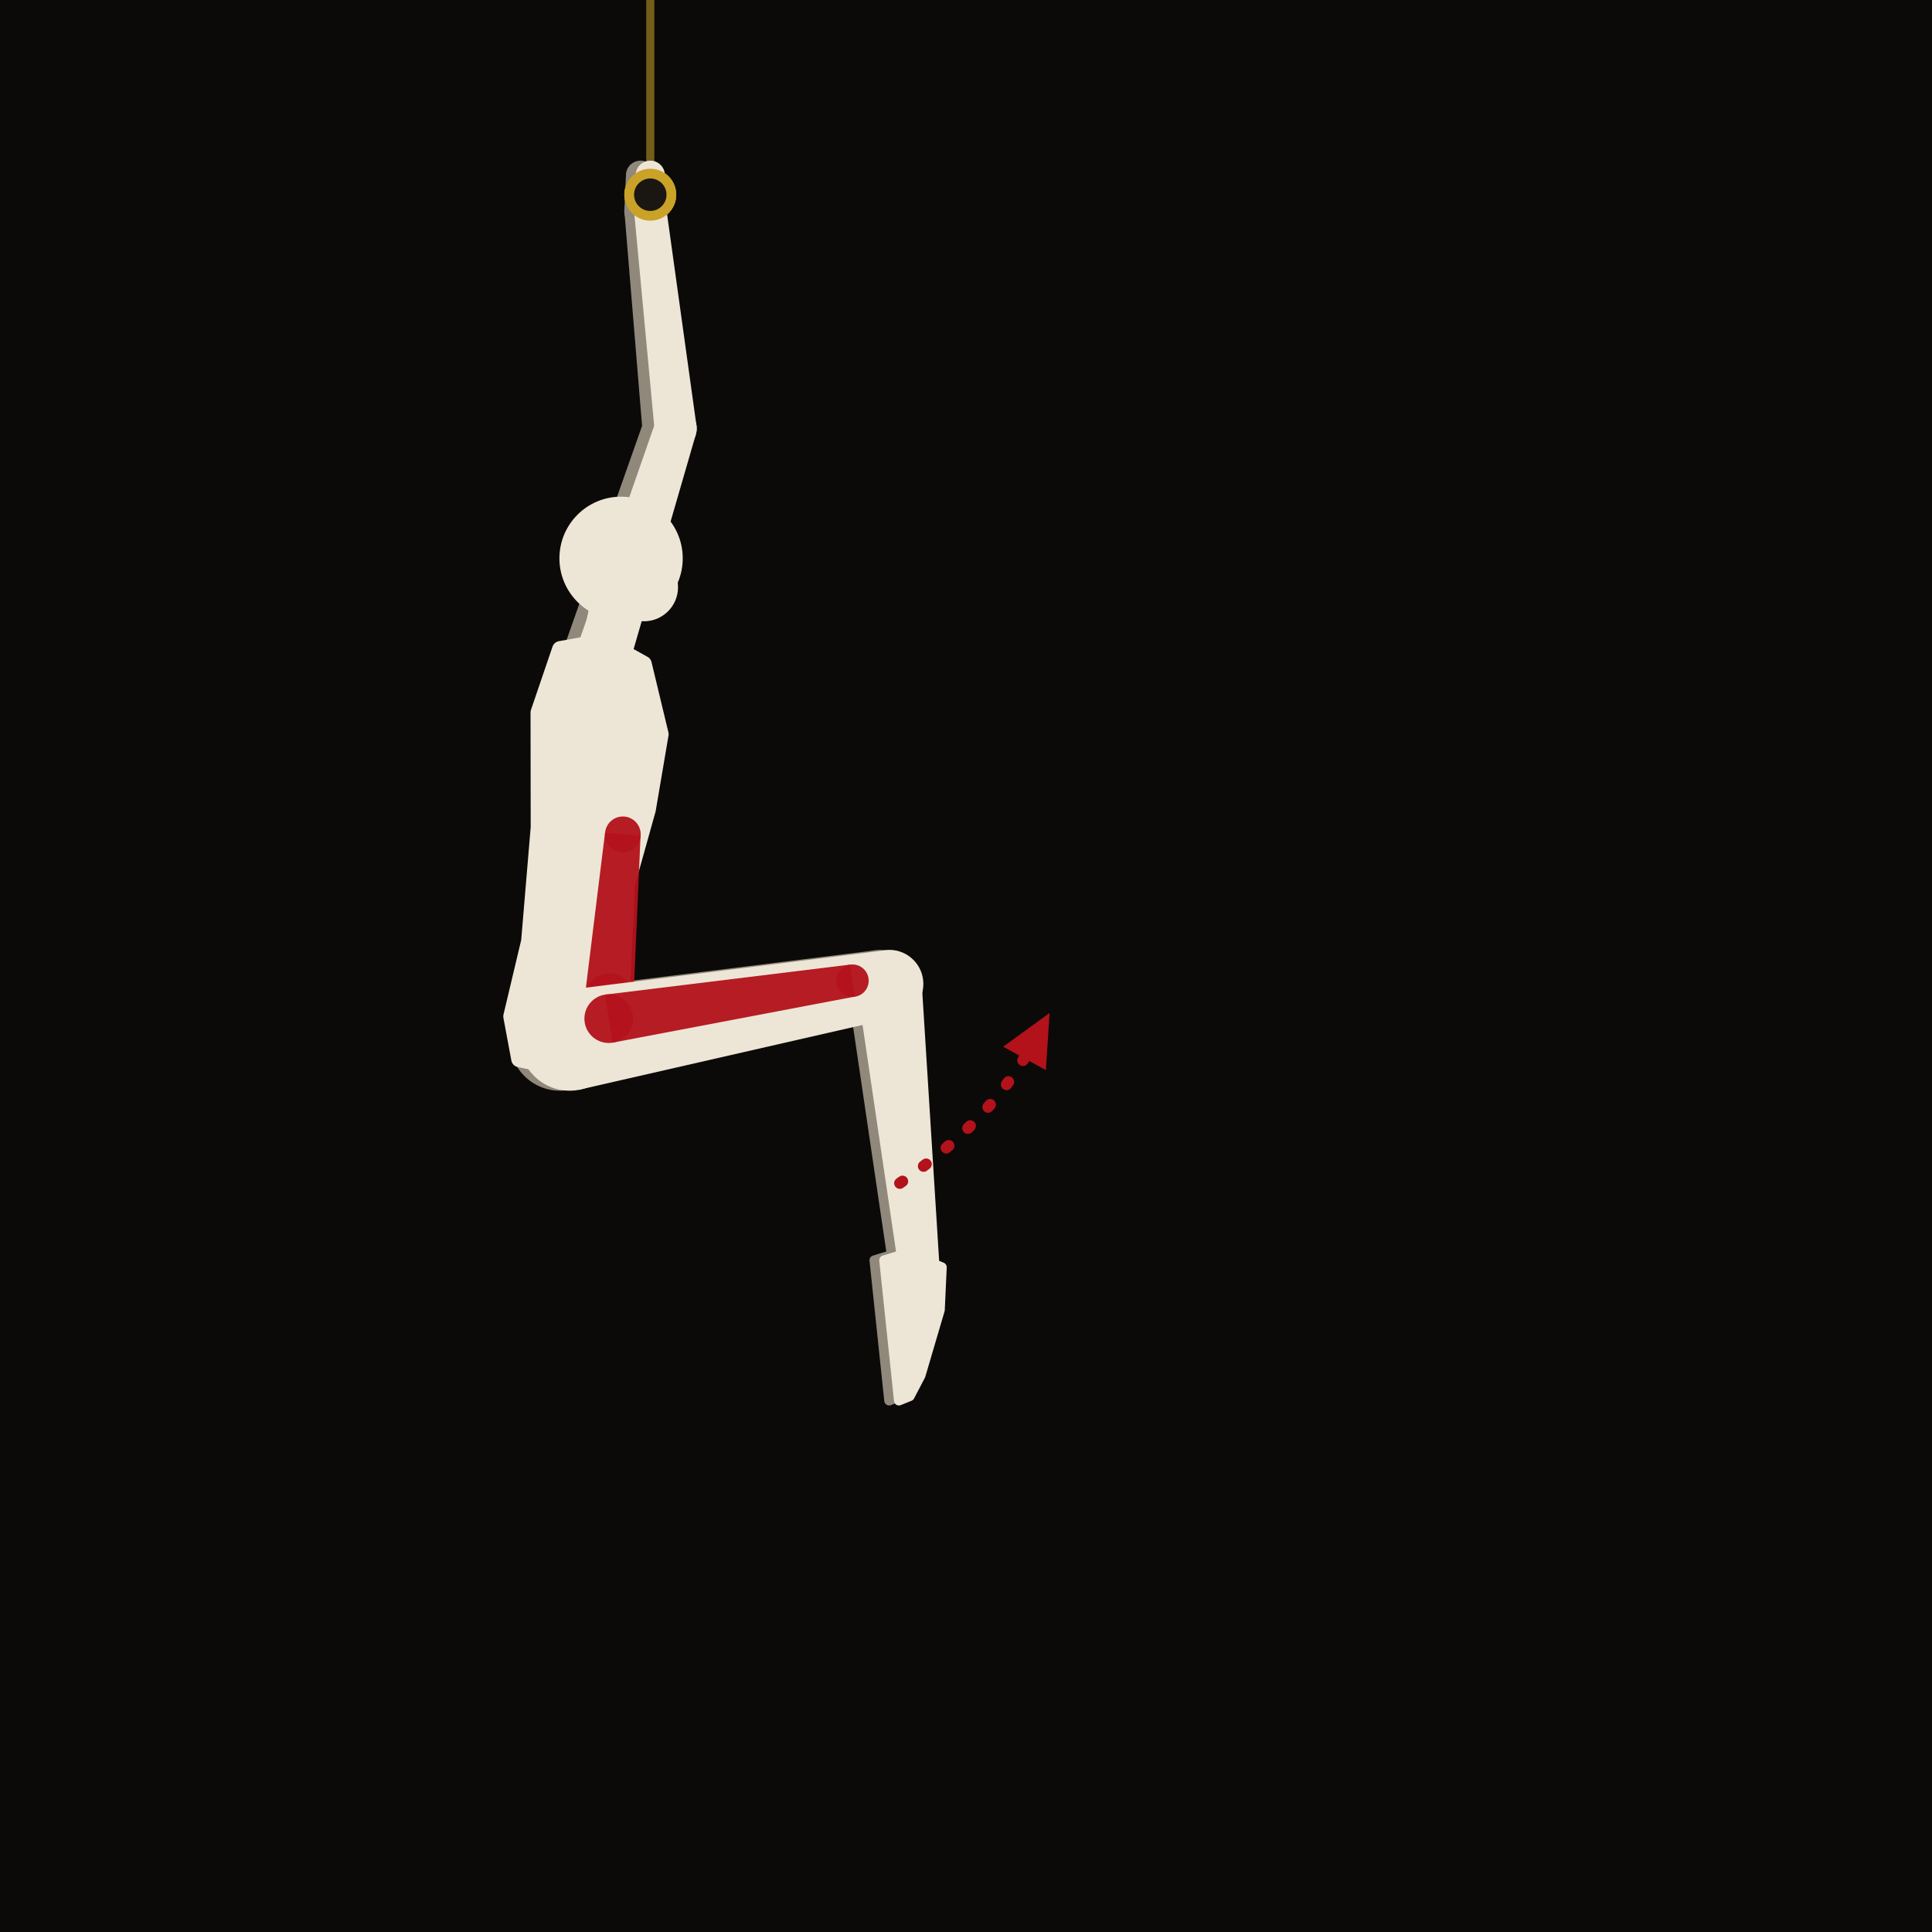
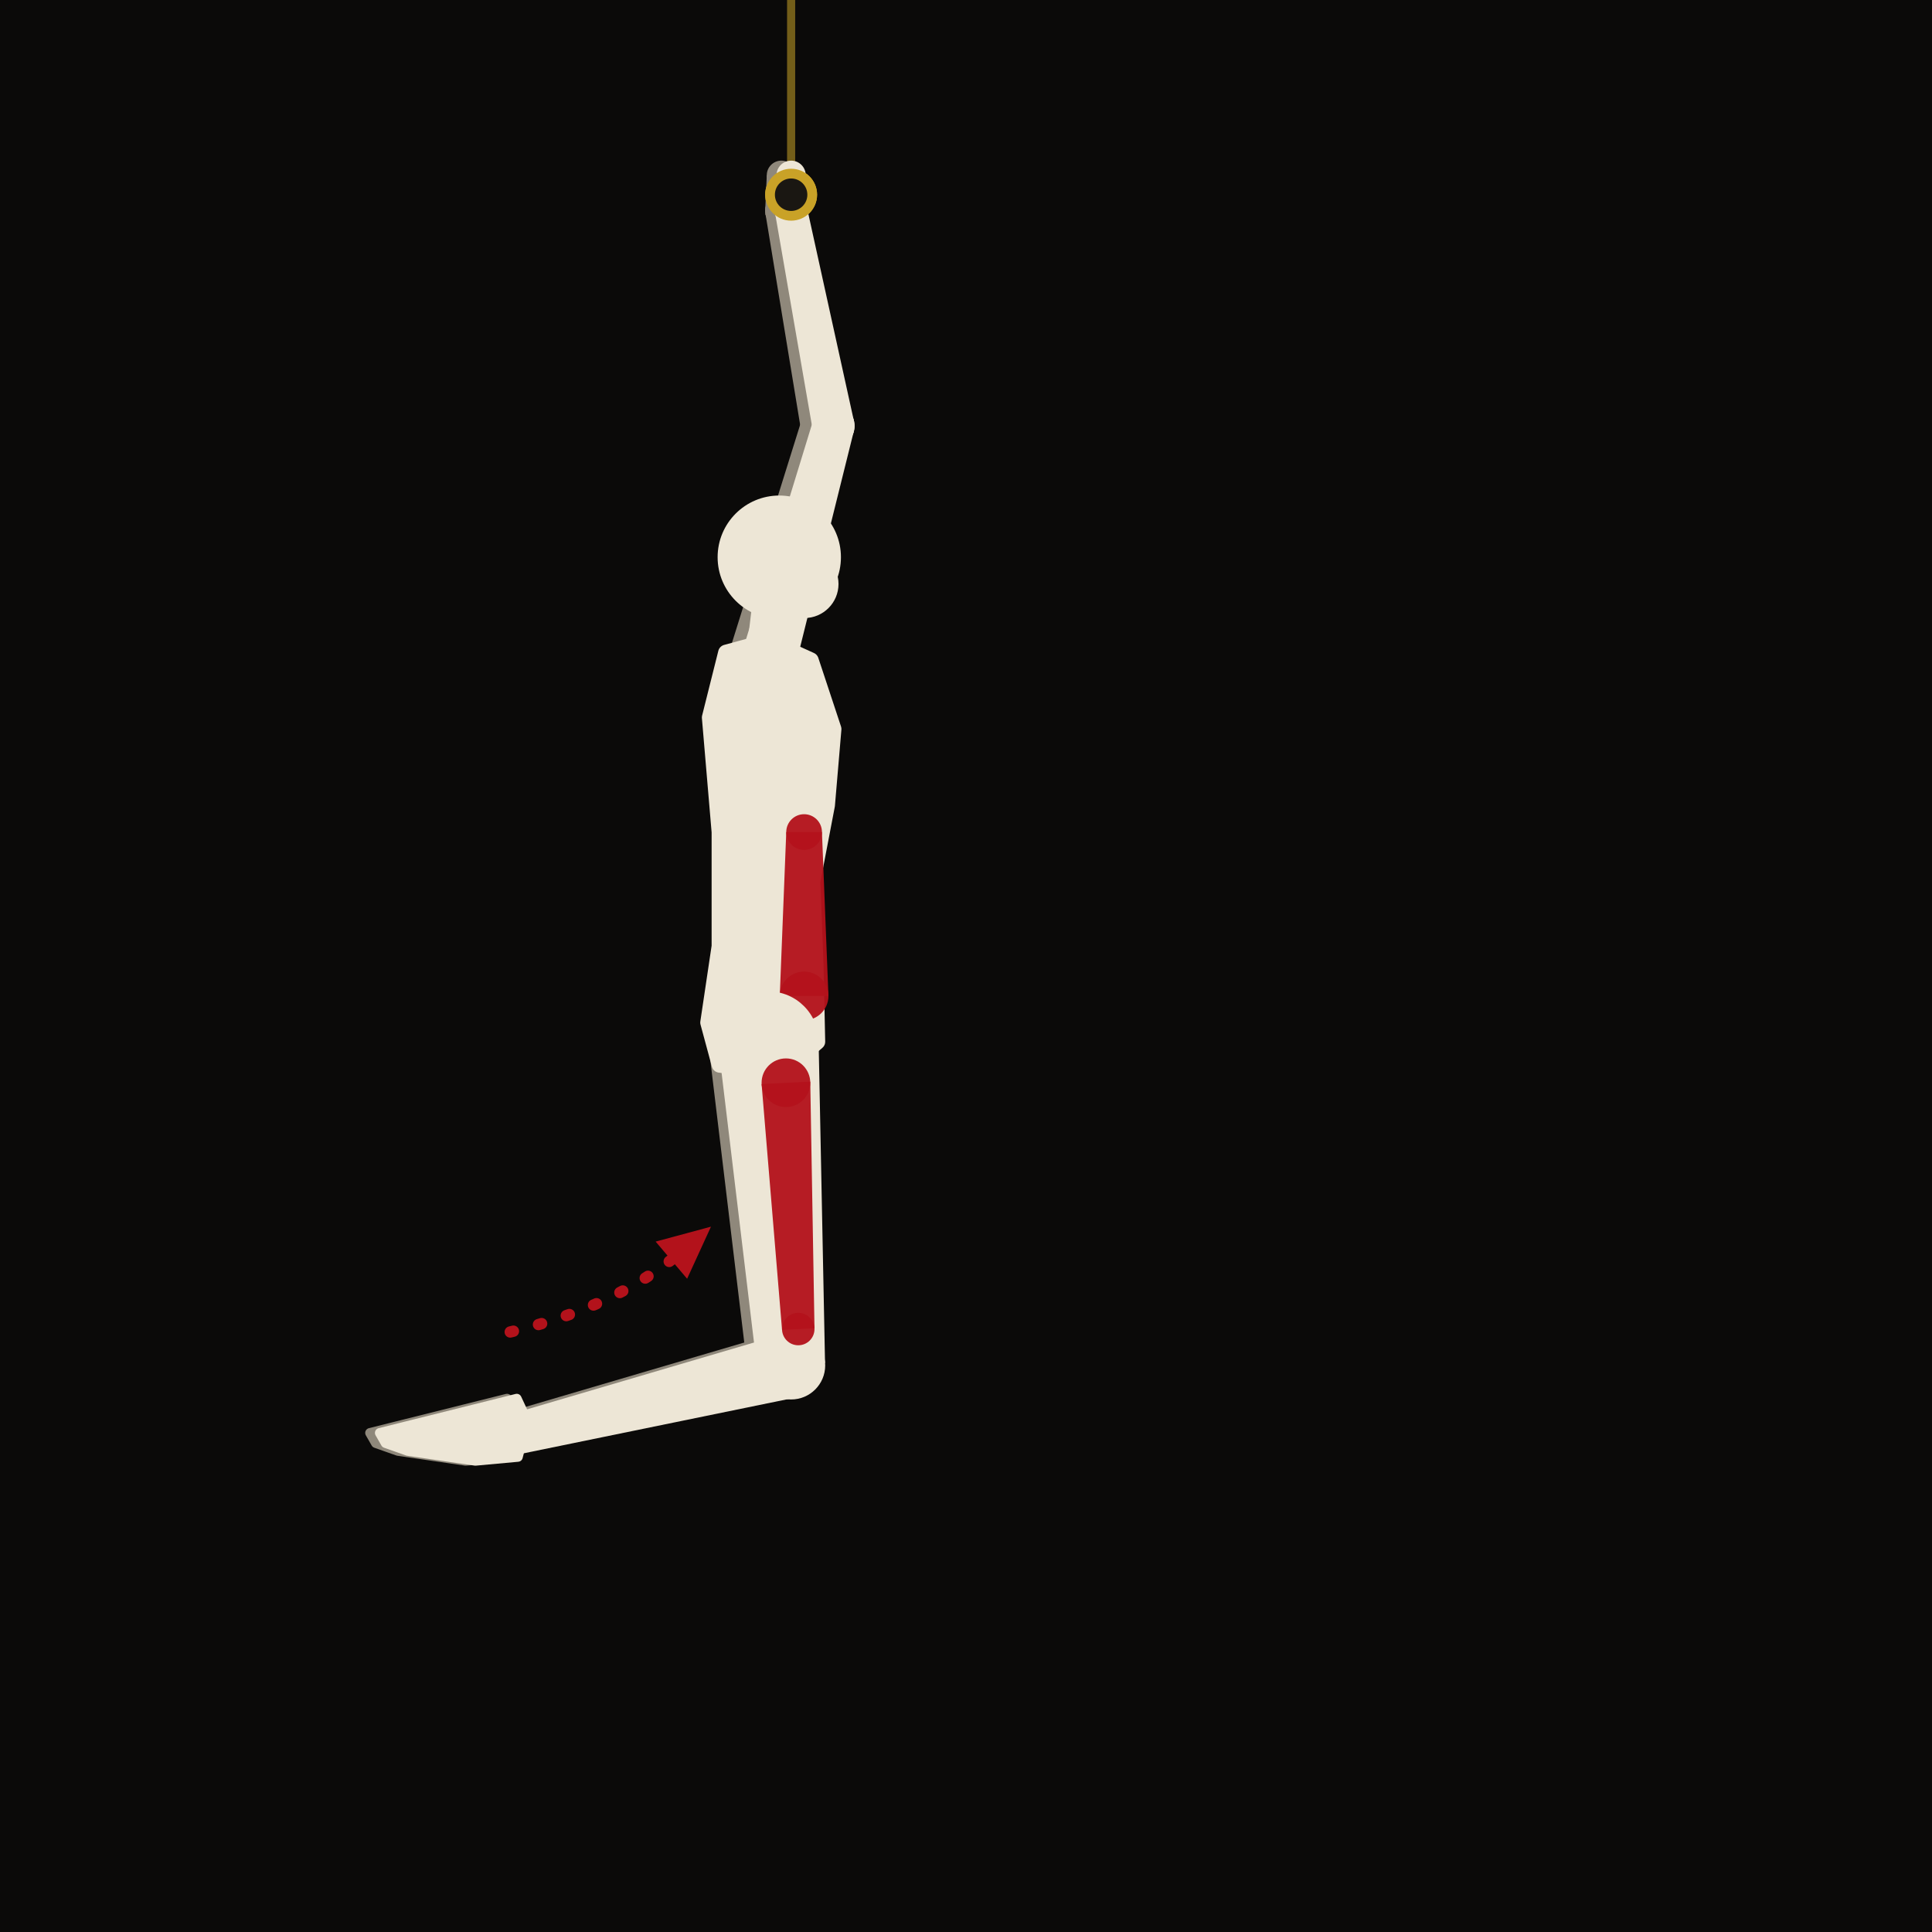
<svg xmlns="http://www.w3.org/2000/svg" width="1024" height="1024" viewBox="0 0 1024 1024">
  <rect width="1024" height="1024" fill="#0B0A09" />
  <g transform="matrix(0.86,0,0,0.86,71.7,0.0)">
-     <g transform="translate(-152.6,0)">
+     <g transform="translate(-65.8,0)">
      <line x1="470" y1="120" x2="470" y2="0" stroke="#C9A227" stroke-width="5" opacity="0.55" />
      <circle cx="470" cy="120" r="13" fill="#1A1712" stroke="#C9A227" stroke-width="6" />
-       <polygon points="448.2,412.2 490.5,268.3 465.7,260.3 415.8,401.8" fill="#8F887B" />
-       <circle cx="432.0" cy="407.0" r="17" fill="#8F887B" />
-       <circle cx="478.1" cy="264.3" r="13" fill="#8F887B" />
-       <polygon points="491.0,262.9 473.9,129.0 454.1,131.0 465.2,265.6" fill="#8F887B" />
-       <circle cx="478.1" cy="264.3" r="13" fill="#8F887B" />
+       <polygon points="464.4,411.6 501.4,266.2 476.4,259.1 431.6,402.4" fill="#8F887B" />
+       <circle cx="448.0" cy="407.0" r="17" fill="#8F887B" />
+       <circle cx="488.9" cy="262.7" r="13" fill="#8F887B" />
+       <polygon points="501.7,260.3 473.8,128.2 454.2,131.8 476.1,265.1" fill="#8F887B" />
+       <circle cx="488.9" cy="262.7" r="13" fill="#8F887B" />
      <circle cx="464.0" cy="130.0" r="10" fill="#8F887B" />
      <polygon points="474.0,130.0 473.0,108.0 455.0,108.0 454.0,130.0" fill="#8F887B" />
      <circle cx="464.0" cy="130.0" r="10" fill="#8F887B" />
      <circle cx="464.0" cy="108.0" r="9" fill="#8F887B" />
-       <polygon points="419.7,671.7 614.9,627.1 607.7,585.8 409.0,610.6" fill="#8F887B" />
-       <circle cx="414.3" cy="641.2" r="31" fill="#8F887B" />
-       <circle cx="611.3" cy="606.4" r="21" fill="#8F887B" />
-       <polygon points="591.4,608.5 619.2,796.7 643.1,794.2 631.2,604.4" fill="#8F887B" />
-       <circle cx="611.3" cy="606.4" r="20" fill="#8F887B" />
-       <circle cx="631.2" cy="795.4" r="12" fill="#8F887B" />
-       <polygon points="643.7,781.0 642.5,807.3 630.6,847.7 623.9,860.5 617.2,863.2 608.1,776.7 622.7,772.2" fill="#8F887B" stroke="#8F887B" stroke-width="6" stroke-linejoin="round" />
-       <path d="M 389.3,652.7 L 384.4,626.4 L 395.4,580.1 L 401.3,509.9 L 401.2,439.1 L 414.5,400.1 L 441.0,395.3 L 465.9,409.2 L 476.3,452.5 L 468.4,499.0 L 455.5,545.1 L 453.2,596.8 L 450.2,643.7 L 426.7,660.6 Z" fill="#EDE6D6" stroke="#EDE6D6" stroke-width="10" stroke-linejoin="round" />
-       <polygon points="454.1,417.6 460.2,378.1 432.6,373.1 424.6,412.3" fill="#EDE6D6" />
-       <circle cx="439.3" cy="415.0" r="15" fill="#EDE6D6" />
-       <circle cx="446.4" cy="375.6" r="14" fill="#EDE6D6" />
-       <circle cx="452.0" cy="344.1" r="38" fill="#EDE6D6" />
-       <circle cx="466.1" cy="361.9" r="21" fill="#EDE6D6" />
-       <polygon points="459.6,616.2 464.0,515.1 442.1,513.3 429.7,613.7" fill="#B3121B" opacity="0.95" />
-       <circle cx="444.6" cy="614.9" r="15" fill="#B3121B" opacity="0.95" />
-       <circle cx="453.1" cy="514.2" r="11" fill="#B3121B" opacity="0.95" />
-       <polygon points="425.7,671.7 620.9,627.1 613.7,585.8 415.0,610.6" fill="#EDE6D6" />
-       <circle cx="420.3" cy="641.2" r="31" fill="#EDE6D6" />
-       <circle cx="617.3" cy="606.4" r="21" fill="#EDE6D6" />
-       <polygon points="597.4,608.5 625.2,796.7 649.1,794.2 637.2,604.4" fill="#EDE6D6" />
-       <circle cx="617.3" cy="606.4" r="20" fill="#EDE6D6" />
-       <circle cx="637.2" cy="795.4" r="12" fill="#EDE6D6" />
-       <polygon points="649.7,781.0 648.5,807.3 636.6,847.7 629.9,860.5 623.2,863.2 614.1,776.7 628.7,772.2" fill="#EDE6D6" stroke="#EDE6D6" stroke-width="6" stroke-linejoin="round" />
-       <polygon points="456.2,412.2 498.0,268.0 473.2,260.1 423.8,401.8" fill="#EDE6D6" />
-       <circle cx="440.0" cy="407.0" r="17" fill="#EDE6D6" />
-       <circle cx="485.6" cy="264.1" r="13" fill="#EDE6D6" />
-       <polygon points="498.5,262.6 479.9,128.8 460.1,131.2 472.7,265.6" fill="#EDE6D6" />
-       <circle cx="485.6" cy="264.1" r="13" fill="#EDE6D6" />
+       <polygon points="419.1,644.2 443.0,843.0 484.9,840.0 480.9,639.8" fill="#8F887B" />
+       <circle cx="450.0" cy="642.0" r="31" fill="#8F887B" />
+       <circle cx="464.0" cy="841.5" r="21" fill="#8F887B" />
+       <polygon points="459.1,822.1 276.7,875.8 282.5,899.1 468.8,860.9" fill="#8F887B" />
+       <circle cx="464.0" cy="841.5" r="20" fill="#8F887B" />
+       <circle cx="279.6" cy="887.5" r="12" fill="#8F887B" />
+       <polygon points="295.6,897.9 269.4,900.3 227.7,894.2 214.1,889.4 210.5,883.1 294.9,862.0 301.4,875.9" fill="#8F887B" stroke="#8F887B" stroke-width="6" stroke-linejoin="round" />
+       <path d="M 426.0,656.1 L 419.0,630.2 L 426.0,583.2 L 426.0,512.8 L 420.0,442.2 L 430.0,402.3 L 456.0,395.2 L 482.0,407.0 L 496.0,449.3 L 492.0,496.3 L 483.0,543.3 L 485.0,595.0 L 486.0,642.0 L 464.0,660.8 Z" fill="#EDE6D6" stroke="#EDE6D6" stroke-width="10" stroke-linejoin="round" />
+       <polygon points="470.9,416.4 473.7,376.5 445.8,373.9 441.1,413.6" fill="#EDE6D6" />
+       <circle cx="456.0" cy="415.0" r="15" fill="#EDE6D6" />
+       <circle cx="459.7" cy="375.2" r="14" fill="#EDE6D6" />
+       <circle cx="462.7" cy="343.4" r="38" fill="#EDE6D6" />
+       <circle cx="478.2" cy="359.9" r="21" fill="#EDE6D6" />
+       <polygon points="493.0,613.8 489.0,512.8 467.0,512.8 463.0,613.8" fill="#B3121B" opacity="0.95" />
+       <circle cx="478.0" cy="613.8" r="15" fill="#B3121B" opacity="0.95" />
+       <circle cx="478.0" cy="512.8" r="11" fill="#B3121B" opacity="0.95" />
+       <polygon points="425.1,644.2 449.0,843.0 490.9,840.0 486.9,639.8" fill="#EDE6D6" />
+       <circle cx="456.0" cy="642.0" r="31" fill="#EDE6D6" />
+       <circle cx="470.0" cy="841.5" r="21" fill="#EDE6D6" />
+       <polygon points="465.1,822.1 282.7,875.8 288.5,899.1 474.8,860.9" fill="#EDE6D6" />
+       <circle cx="470.0" cy="841.5" r="20" fill="#EDE6D6" />
+       <circle cx="285.6" cy="887.5" r="12" fill="#EDE6D6" />
+       <polygon points="301.6,897.9 275.4,900.3 233.7,894.2 220.1,889.4 216.5,883.1 300.9,862.0 307.4,875.9" fill="#EDE6D6" stroke="#EDE6D6" stroke-width="6" stroke-linejoin="round" />
+       <polygon points="472.4,411.5 508.6,265.9 483.6,259.0 439.6,402.5" fill="#EDE6D6" />
+       <circle cx="456.0" cy="407.0" r="17" fill="#EDE6D6" />
+       <circle cx="496.1" cy="262.5" r="13" fill="#EDE6D6" />
+       <polygon points="508.8,259.9 479.8,128.1 460.2,131.9 483.3,265.0" fill="#EDE6D6" />
+       <circle cx="496.1" cy="262.5" r="13" fill="#EDE6D6" />
      <circle cx="470.0" cy="130.0" r="10" fill="#EDE6D6" />
      <polygon points="480.0,130.0 479.0,108.0 461.0,108.0 460.0,130.0" fill="#EDE6D6" />
      <circle cx="470.0" cy="130.0" r="10" fill="#EDE6D6" />
      <circle cx="470.0" cy="108.0" r="9" fill="#EDE6D6" />
-       <polygon points="446.7,642.6 596.1,614.2 593.0,594.5 442.1,613.0" fill="#B3121B" opacity="0.95" />
-       <circle cx="444.4" cy="627.8" r="15" fill="#B3121B" opacity="0.95" />
-       <circle cx="594.6" cy="604.4" r="10" fill="#B3121B" opacity="0.95" />
+       <polygon points="451.8,668.1 464.4,819.6 484.4,818.6 481.8,666.6" fill="#B3121B" opacity="0.95" />
+       <circle cx="466.8" cy="667.3" r="15" fill="#B3121B" opacity="0.95" />
+       <circle cx="474.4" cy="819.1" r="10" fill="#B3121B" opacity="0.95" />
      <circle cx="470" cy="120" r="13" fill="#1A1712" stroke="#C9A227" stroke-width="6" />
-       <path d="M 623.8,729.2 Q 679.1,691.6 704.5,645.3" fill="none" stroke="#B3121B" stroke-width="7" stroke-linecap="round" stroke-dasharray="2 16" />
-       <polygon points="716.1,624.3 713.8,659.5 687.5,645.1" fill="#B3121B" />
+       <path d="M 296.9,820.9 Q 362.0,805.6 402.3,771.5" fill="none" stroke="#B3121B" stroke-width="7" stroke-linecap="round" stroke-dasharray="2 16" />
+       <polygon points="420.6,756.0 405.9,788.1 386.5,765.2" fill="#B3121B" />
    </g>
  </g>
</svg>
